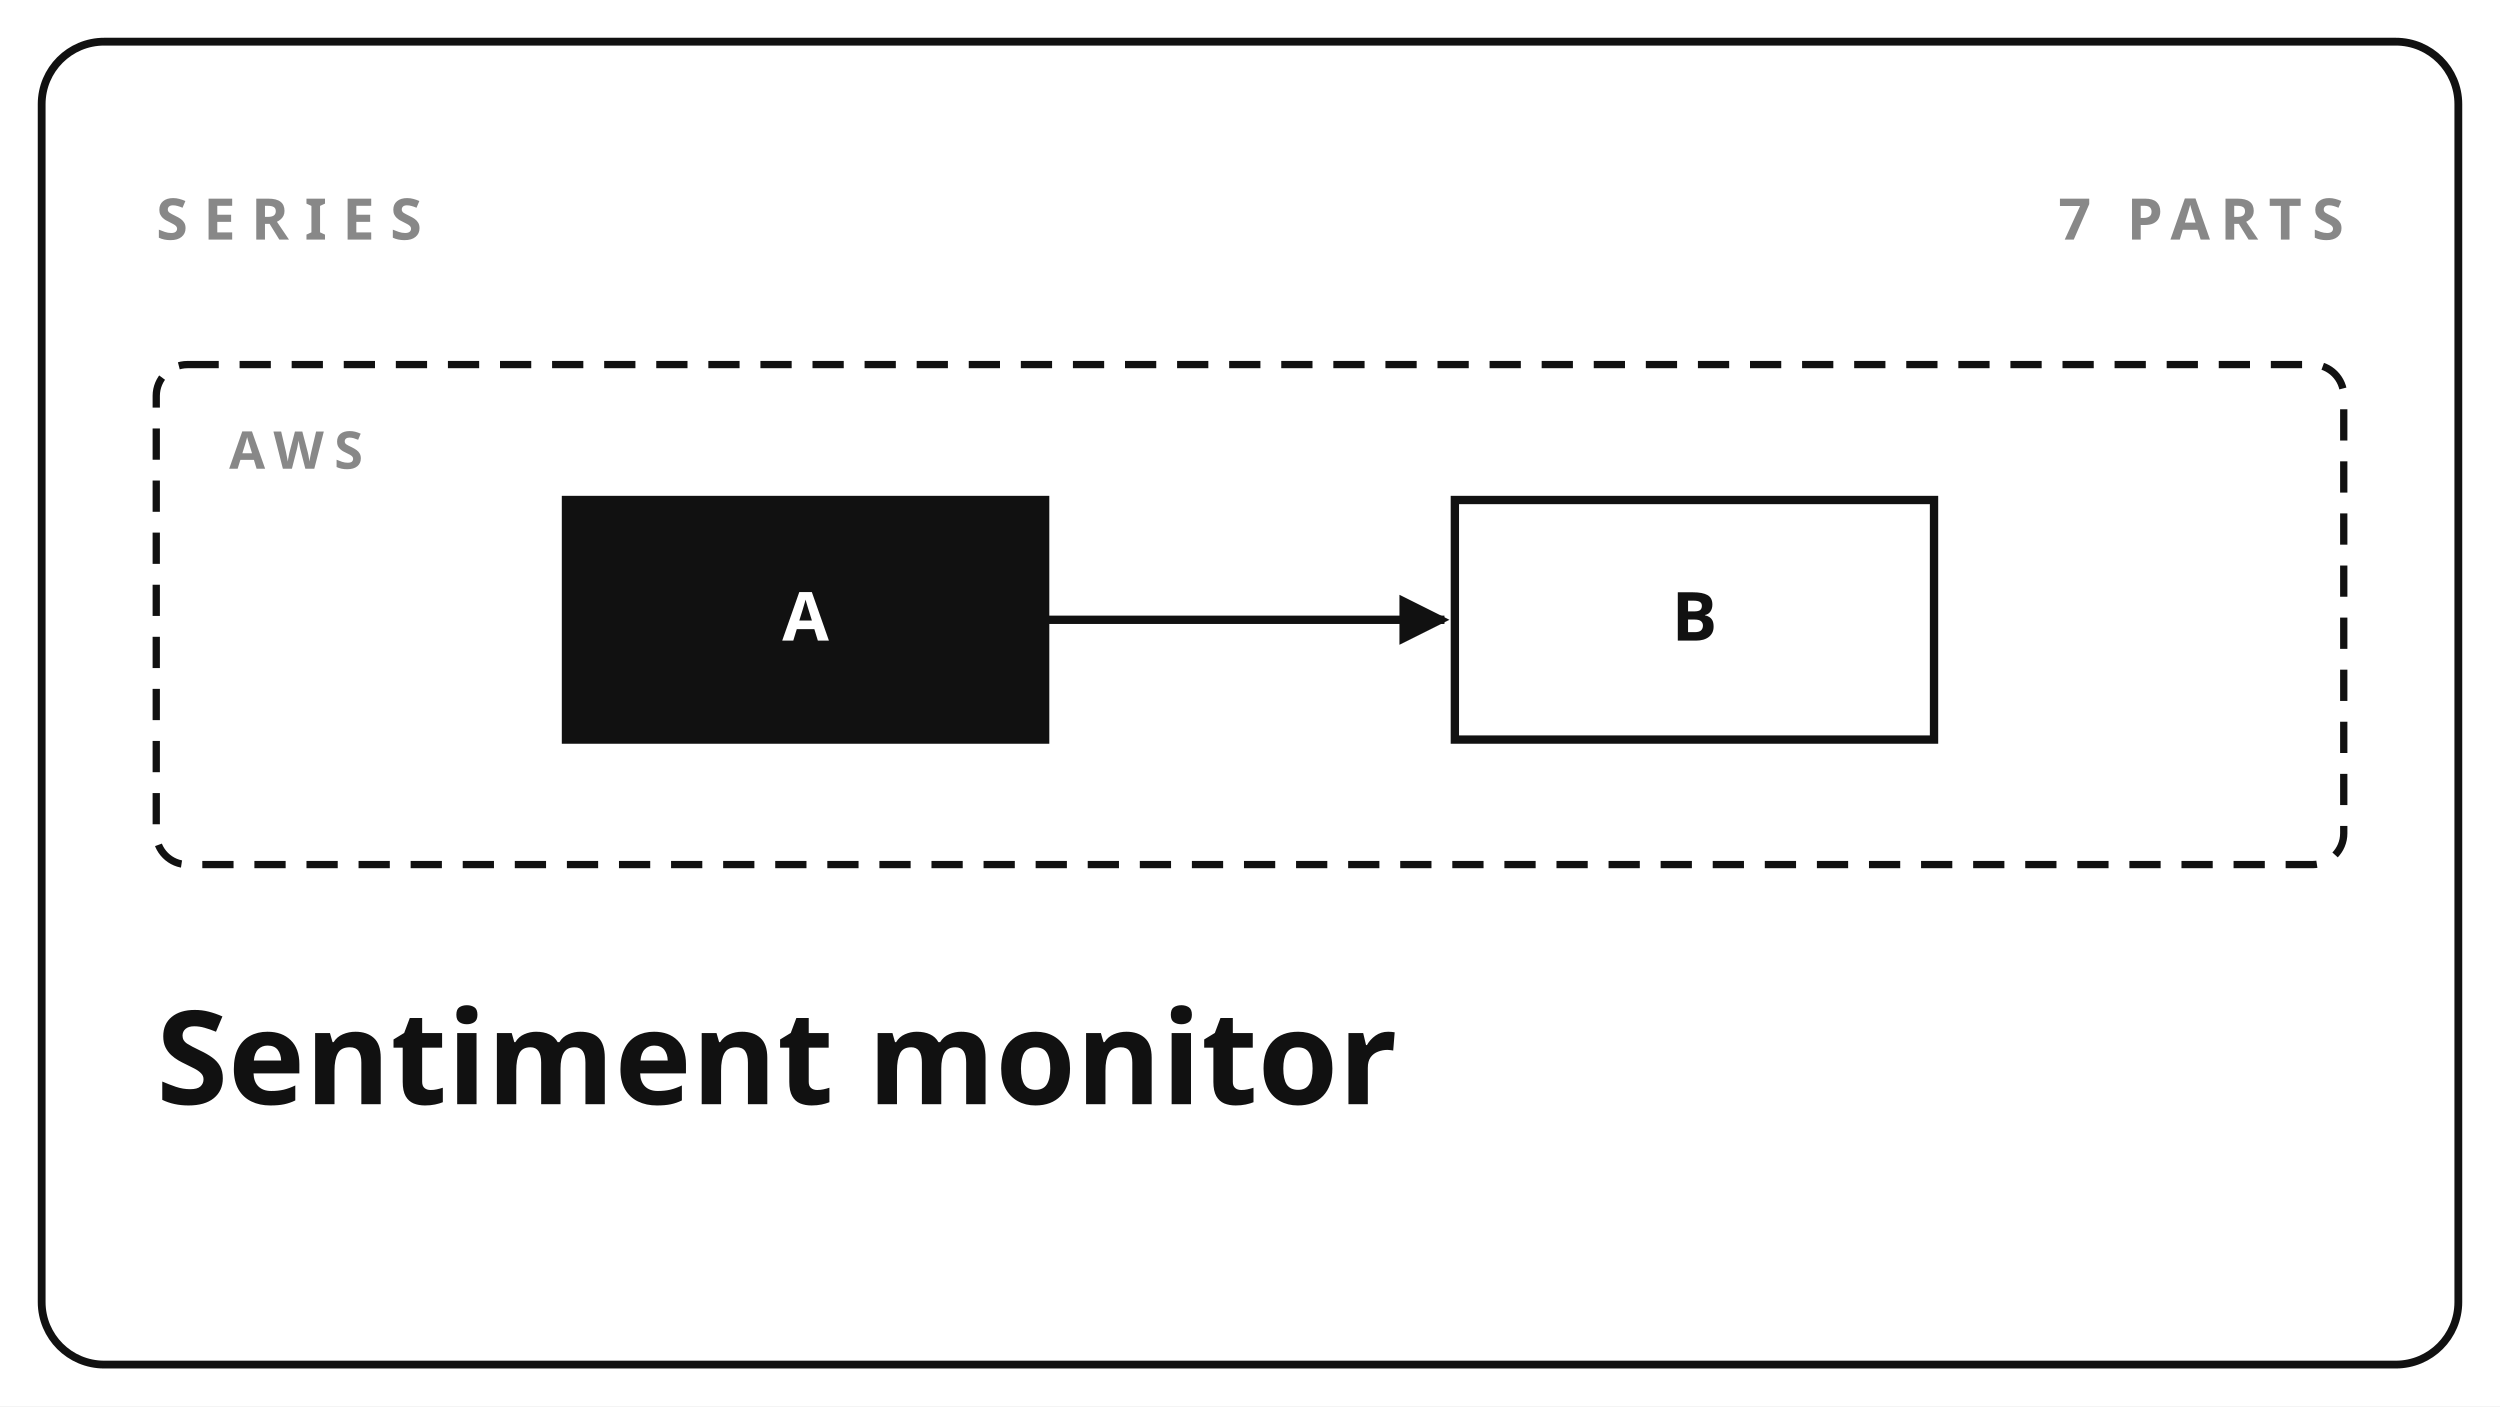
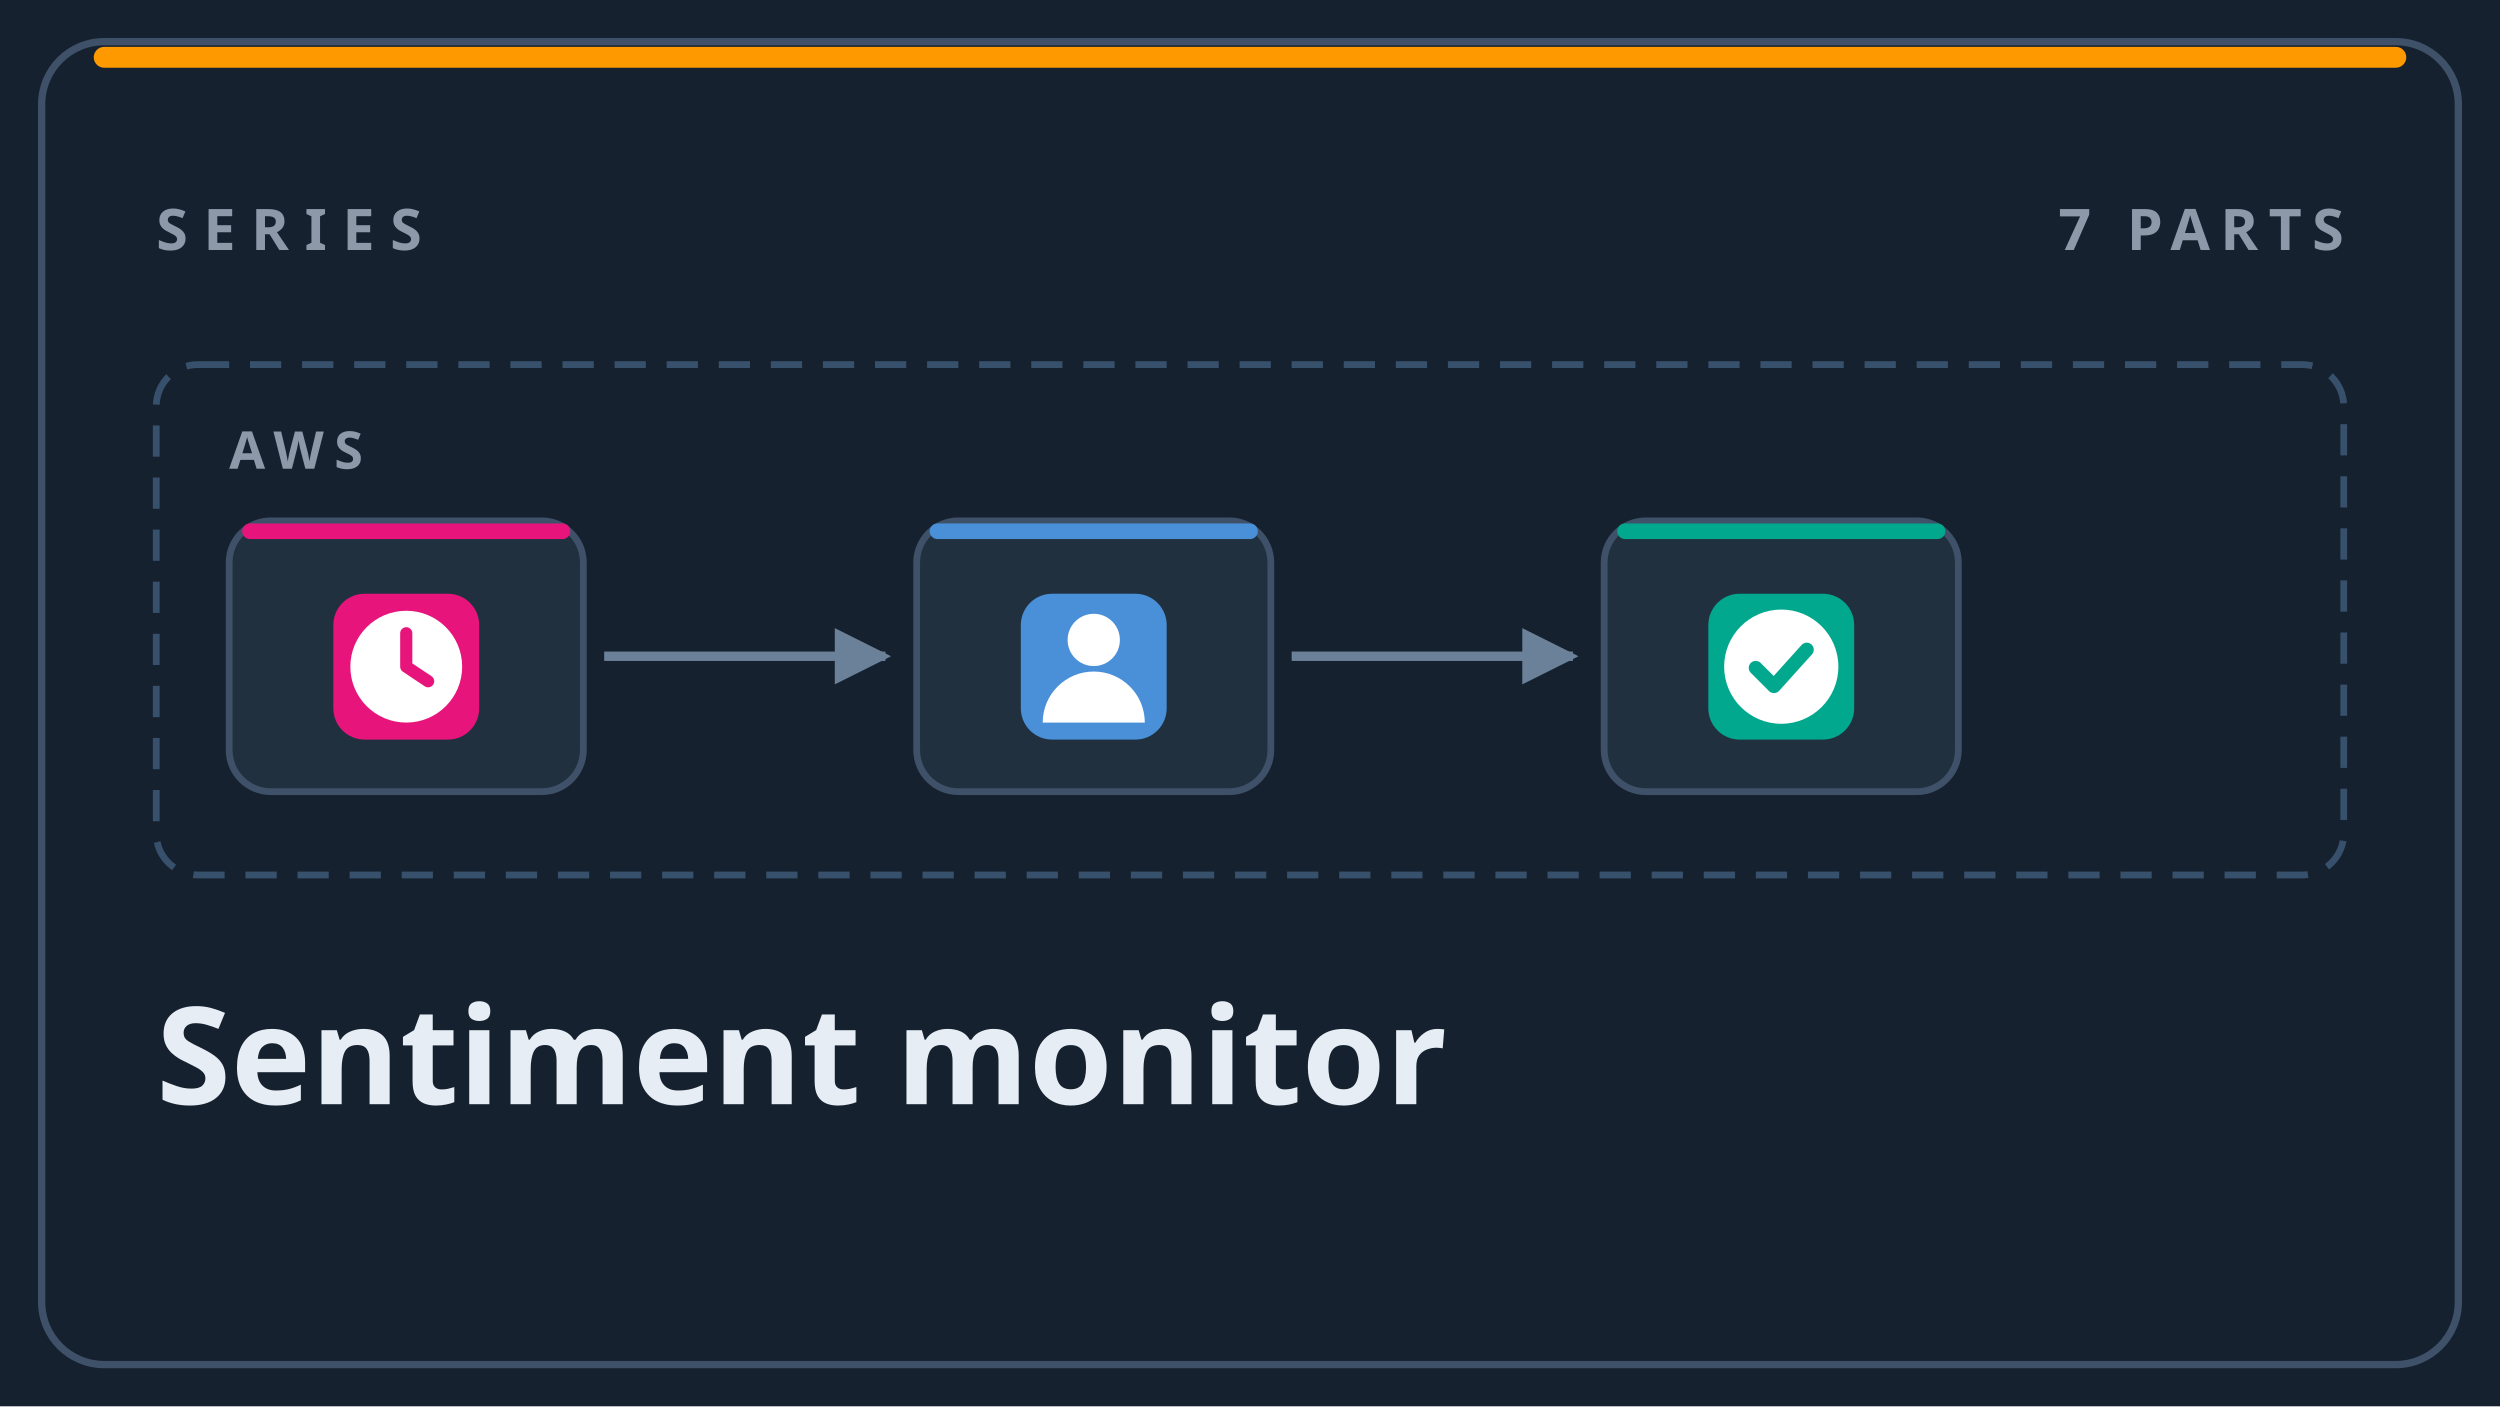
<svg xmlns="http://www.w3.org/2000/svg" viewBox="0 0 480 270" width="480" height="270" role="img" aria-label="Sentiment monitor — series thumbnail">
+   <rect width="480" height="270" fill="#16212f" />
+   <rect x="8" y="8" width="464" height="254" rx="12" fill="none" stroke="#3f5169" stroke-width="1.4" />
+   <line x1="20" y1="11" x2="460" y2="11" stroke="#ff9900" stroke-width="4" stroke-linecap="round" />
+   <text x="30" y="48" font-family="ui-sans-serif,system-ui,sans-serif" font-size="11" font-weight="700" letter-spacing="3" fill="#8d99a8">SERIES</text>
+   <text x="450" y="48" text-anchor="end" font-family="ui-sans-serif,system-ui,sans-serif" font-size="11" font-weight="700" letter-spacing="2" fill="#8d99a8">7 PARTS</text>
+   <rect x="30" y="70" width="420" height="98" rx="8" fill="none" stroke="#37506b" stroke-width="1.3" stroke-dasharray="6 4" />
+   <text x="44" y="90" font-family="ui-sans-serif,system-ui,sans-serif" font-size="10" font-weight="700" letter-spacing="2" fill="#8d99a8">AWS</text>
  <defs>
-     <marker id="ar" viewBox="0 0 10 10" refX="9" refY="5" markerWidth="6" markerHeight="6" orient="auto">
-       <path d="M0,0 L10,5 L0,10 z" fill="#111111" />
+     <marker id="tar" viewBox="0 0 10 10" refX="9" refY="5" markerWidth="6" markerHeight="6" orient="auto">
+       <path d="M0,0 L10,5 L0,10 z" fill="#6b8199" />
    </marker>
  </defs>
-   <rect x="0" y="0" width="480" height="270" fill="#ffffff" />
-   <rect x="8" y="8" width="464" height="254" rx="12" fill="none" stroke="#111111" stroke-width="1.5" />
-   <text x="30" y="46" font-family="ui-sans-serif,system-ui,sans-serif" font-size="11" font-weight="700" letter-spacing="3" fill="#888888">SERIES</text>
-   <text x="450" y="46" text-anchor="end" font-family="ui-sans-serif,system-ui,sans-serif" font-size="11" font-weight="700" letter-spacing="2" fill="#888888">7 PARTS</text>
-   <rect x="30" y="70" width="420" height="96" rx="6" fill="none" stroke="#111111" stroke-width="1.4" stroke-dasharray="6 4" />
-   <text x="44" y="90" font-family="ui-sans-serif,system-ui,sans-serif" font-size="10" font-weight="700" letter-spacing="2" fill="#888888">AWS</text>
-   <rect x="108.667" y="96" width="92" height="46" fill="#111111" stroke="#111111" stroke-width="1.6" />
-   <text x="154.667" y="123.0" text-anchor="middle" font-family="ui-sans-serif,system-ui,sans-serif" font-size="13" font-weight="600" fill="#ffffff">A</text>
-   <line x1="200.667" y1="119.0" x2="277.333" y2="119.0" stroke="#111111" stroke-width="1.6" marker-end="url(#ar)" />
-   <rect x="279.333" y="96" width="92" height="46" fill="#ffffff" stroke="#111111" stroke-width="1.6" />
-   <text x="325.333" y="123.0" text-anchor="middle" font-family="ui-sans-serif,system-ui,sans-serif" font-size="13" font-weight="600" fill="#111111">B</text>
-   <text y="212" font-family="ui-sans-serif,system-ui,sans-serif" font-size="25" font-weight="700" fill="#111111">
-     <tspan x="30" dy="0">Sentiment monitor</tspan>
+   <rect x="44" y="100" width="68" height="52" rx="8" fill="#20303f" stroke="#3f5169" stroke-width="1.3" />
+   <line x1="48" y1="102" x2="108" y2="102" stroke="#E7157B" stroke-width="3" stroke-linecap="round" />
+   <g transform="translate(64.0,114.0)" aria-hidden="true">
+     <rect width="28.0" height="28.0" rx="6" fill="#E7157B" />
+     <g transform="scale(1.1667)">
+       <circle cx="12" cy="12" r="9.2" fill="#fff" />
+       <path d="M12 6.5v5.5l3.6 2.4" stroke="#E7157B" stroke-width="2" fill="none" stroke-linecap="round" stroke-linejoin="round" />
+     </g>
+   </g>
+   <line x1="116" y1="126" x2="170" y2="126" stroke="#6b8199" stroke-width="1.8" marker-end="url(#tar)" />
+   <rect x="176" y="100" width="68" height="52" rx="8" fill="#20303f" stroke="#3f5169" stroke-width="1.3" />
+   <line x1="180" y1="102" x2="240" y2="102" stroke="#4A90D9" stroke-width="3" stroke-linecap="round" />
+   <g transform="translate(196.0,114.0)" aria-hidden="true">
+     <rect width="28.0" height="28.0" rx="6" fill="#4A90D9" />
+     <g transform="scale(1.1667)">
+       <circle cx="12" cy="7.6" r="4.3" fill="#fff" />
+       <path d="M3.6 21.2a8.4 8.4 0 0 1 16.8 0Z" fill="#fff" />
+     </g>
+   </g>
+   <line x1="248" y1="126" x2="302" y2="126" stroke="#6b8199" stroke-width="1.8" marker-end="url(#tar)" />
+   <rect x="308" y="100" width="68" height="52" rx="8" fill="#20303f" stroke="#3f5169" stroke-width="1.3" />
+   <line x1="312" y1="102" x2="372" y2="102" stroke="#01A88D" stroke-width="3" stroke-linecap="round" />
+   <g transform="translate(328.0,114.0)" aria-hidden="true">
+     <rect width="28.0" height="28.0" rx="6" fill="#01A88D" />
+     <g transform="scale(1.1667)">
+       <circle cx="12" cy="12" r="9.4" fill="#fff" />
+       <path d="m7.8 12.2 3 3 5.4-6" stroke="#01A88D" stroke-width="2.3" fill="none" stroke-linecap="round" stroke-linejoin="round" />
+     </g>
+   </g>
+   <text font-family="ui-sans-serif,system-ui,sans-serif" font-size="26" font-weight="700" fill="#e6edf5">
+     <tspan x="30" y="212">Sentiment monitor</tspan>
  </text>
</svg>
